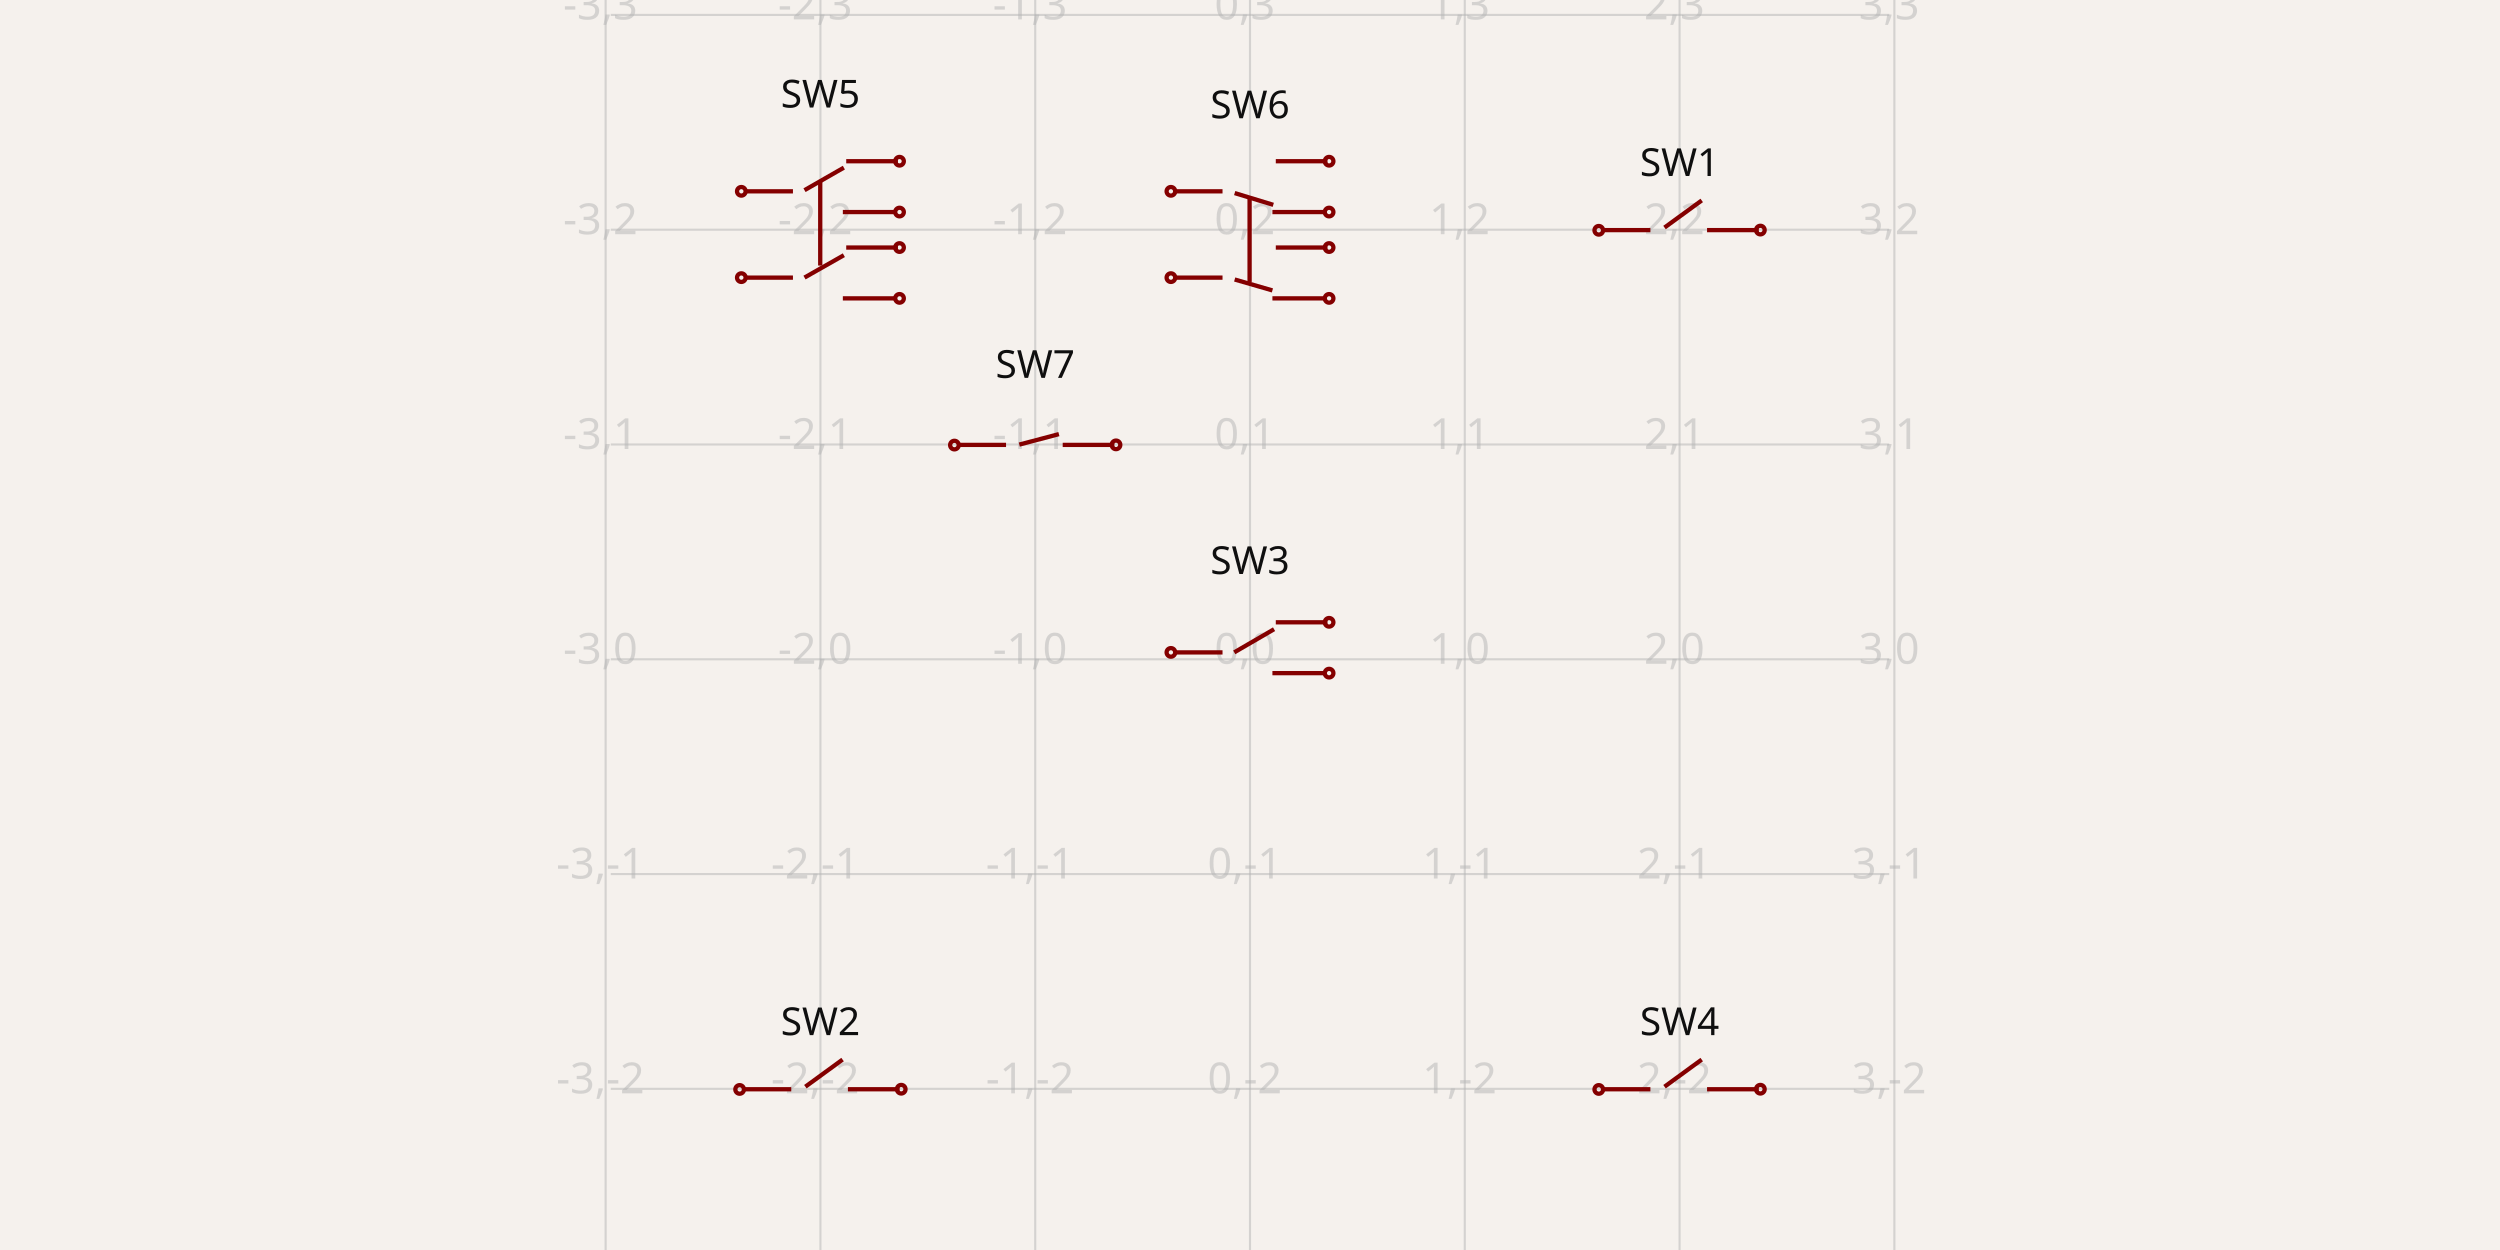
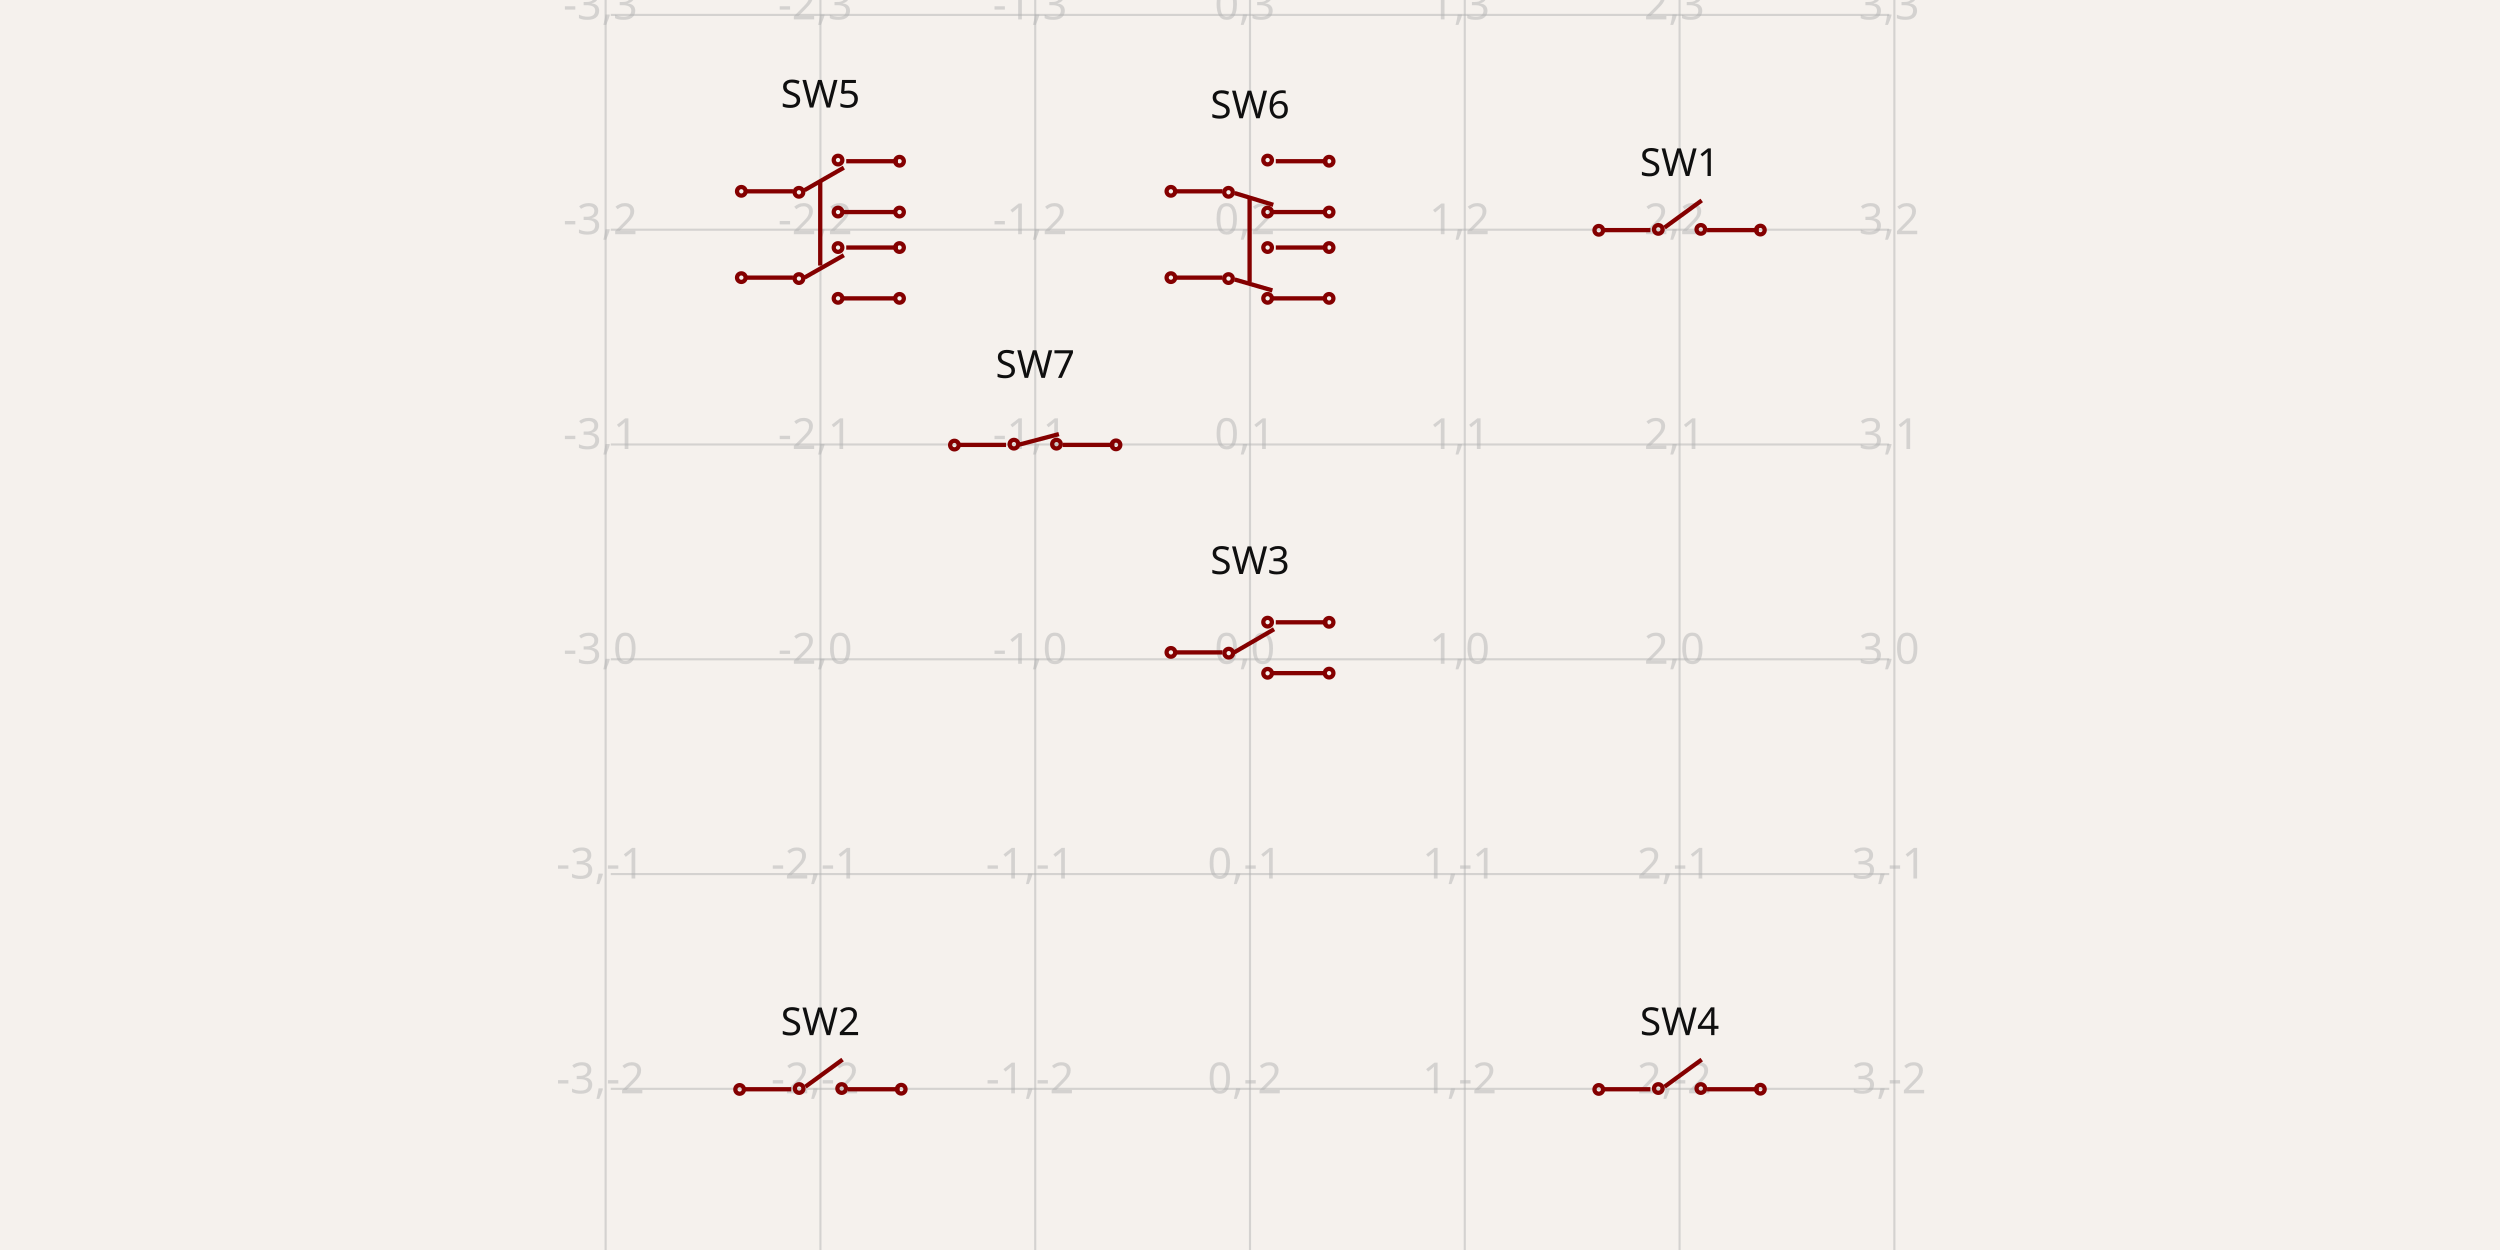
<svg xmlns="http://www.w3.org/2000/svg" width="1200" height="600" style="background-color: rgb(245, 241, 237)" data-real-to-screen-transform="matrix(103.0972873686,0,0,-103.0972873686,600,316.4547935793)">
  <style>
              .boundary { fill: rgb(245, 241, 237); }
              .schematic-boundary { fill: none; stroke: #fff; }
              .component { fill: none; stroke: rgb(132, 0, 0); }
              .chip { fill: rgb(255, 255, 194); stroke: rgb(132, 0, 0); }
              .component-pin { fill: none; stroke: rgb(132, 0, 0); }
              .trace:hover {
                filter: invert(1);
              }
              .trace:hover .trace-crossing-outline {
                opacity: 0;
              }
              .text { font-family: sans-serif; fill: rgb(0, 150, 0); }
              .pin-number { fill: rgb(169, 0, 0); }
              .port-label { fill: rgb(0, 100, 100); }
              .component-name { fill: rgb(0, 100, 100); }
            </style>
  <rect class="boundary" x="0" y="0" width="1200" height="600" />
  <g class="grid">
    <line x1="290.708" y1="600" x2="290.708" y2="7.673861546209082e-11" stroke="rgb(181, 181, 181)" stroke-width="1.031" stroke-opacity="0.5" />
    <line x1="393.805" y1="600" x2="393.805" y2="7.673861546209082e-11" stroke="rgb(181, 181, 181)" stroke-width="1.031" stroke-opacity="0.5" />
    <line x1="496.903" y1="600" x2="496.903" y2="7.673861546209082e-11" stroke="rgb(181, 181, 181)" stroke-width="1.031" stroke-opacity="0.5" />
    <line x1="600" y1="600" x2="600" y2="7.673861546209082e-11" stroke="rgb(181, 181, 181)" stroke-width="1.031" stroke-opacity="0.5" />
    <line x1="703.097" y1="600" x2="703.097" y2="7.673861546209082e-11" stroke="rgb(181, 181, 181)" stroke-width="1.031" stroke-opacity="0.5" />
    <line x1="806.195" y1="600" x2="806.195" y2="7.673861546209082e-11" stroke="rgb(181, 181, 181)" stroke-width="1.031" stroke-opacity="0.5" />
    <line x1="909.292" y1="600" x2="909.292" y2="7.673861546209082e-11" stroke="rgb(181, 181, 181)" stroke-width="1.031" stroke-opacity="0.5" />
    <line x1="293.168" y1="625.747" x2="906.832" y2="625.747" stroke="rgb(181, 181, 181)" stroke-width="1.031" stroke-opacity="0.5" />
    <line x1="293.168" y1="522.649" x2="906.832" y2="522.649" stroke="rgb(181, 181, 181)" stroke-width="1.031" stroke-opacity="0.5" />
    <line x1="293.168" y1="419.552" x2="906.832" y2="419.552" stroke="rgb(181, 181, 181)" stroke-width="1.031" stroke-opacity="0.5" />
    <line x1="293.168" y1="316.455" x2="906.832" y2="316.455" stroke="rgb(181, 181, 181)" stroke-width="1.031" stroke-opacity="0.5" />
    <line x1="293.168" y1="213.358" x2="906.832" y2="213.358" stroke="rgb(181, 181, 181)" stroke-width="1.031" stroke-opacity="0.5" />
    <line x1="293.168" y1="110.26" x2="906.832" y2="110.26" stroke="rgb(181, 181, 181)" stroke-width="1.031" stroke-opacity="0.5" />
    <line x1="293.168" y1="7.163" x2="906.832" y2="7.163" stroke="rgb(181, 181, 181)" stroke-width="1.031" stroke-opacity="0.5" />
    <line x1="293.168" y1="-95.934" x2="906.832" y2="-95.934" stroke="rgb(181, 181, 181)" stroke-width="1.031" stroke-opacity="0.5" />
    <text x="288.208" y="620.747" fill="rgb(181, 181, 181)" font-size="20.619" fill-opacity="0.5" text-anchor="middle" dominant-baseline="middle" font-family="sans-serif">-3,-3</text>
    <text x="288.208" y="517.649" fill="rgb(181, 181, 181)" font-size="20.619" fill-opacity="0.5" text-anchor="middle" dominant-baseline="middle" font-family="sans-serif">-3,-2</text>
    <text x="288.208" y="414.552" fill="rgb(181, 181, 181)" font-size="20.619" fill-opacity="0.5" text-anchor="middle" dominant-baseline="middle" font-family="sans-serif">-3,-1</text>
    <text x="288.208" y="311.455" fill="rgb(181, 181, 181)" font-size="20.619" fill-opacity="0.5" text-anchor="middle" dominant-baseline="middle" font-family="sans-serif">-3,0</text>
    <text x="288.208" y="208.358" fill="rgb(181, 181, 181)" font-size="20.619" fill-opacity="0.5" text-anchor="middle" dominant-baseline="middle" font-family="sans-serif">-3,1</text>
    <text x="288.208" y="105.26" fill="rgb(181, 181, 181)" font-size="20.619" fill-opacity="0.5" text-anchor="middle" dominant-baseline="middle" font-family="sans-serif">-3,2</text>
    <text x="288.208" y="2.163" fill="rgb(181, 181, 181)" font-size="20.619" fill-opacity="0.5" text-anchor="middle" dominant-baseline="middle" font-family="sans-serif">-3,3</text>
    <text x="288.208" y="-100.934" fill="rgb(181, 181, 181)" font-size="20.619" fill-opacity="0.5" text-anchor="middle" dominant-baseline="middle" font-family="sans-serif">-3,4</text>
    <text x="391.305" y="620.747" fill="rgb(181, 181, 181)" font-size="20.619" fill-opacity="0.5" text-anchor="middle" dominant-baseline="middle" font-family="sans-serif">-2,-3</text>
    <text x="391.305" y="517.649" fill="rgb(181, 181, 181)" font-size="20.619" fill-opacity="0.5" text-anchor="middle" dominant-baseline="middle" font-family="sans-serif">-2,-2</text>
    <text x="391.305" y="414.552" fill="rgb(181, 181, 181)" font-size="20.619" fill-opacity="0.5" text-anchor="middle" dominant-baseline="middle" font-family="sans-serif">-2,-1</text>
    <text x="391.305" y="311.455" fill="rgb(181, 181, 181)" font-size="20.619" fill-opacity="0.5" text-anchor="middle" dominant-baseline="middle" font-family="sans-serif">-2,0</text>
    <text x="391.305" y="208.358" fill="rgb(181, 181, 181)" font-size="20.619" fill-opacity="0.5" text-anchor="middle" dominant-baseline="middle" font-family="sans-serif">-2,1</text>
    <text x="391.305" y="105.26" fill="rgb(181, 181, 181)" font-size="20.619" fill-opacity="0.5" text-anchor="middle" dominant-baseline="middle" font-family="sans-serif">-2,2</text>
    <text x="391.305" y="2.163" fill="rgb(181, 181, 181)" font-size="20.619" fill-opacity="0.5" text-anchor="middle" dominant-baseline="middle" font-family="sans-serif">-2,3</text>
    <text x="391.305" y="-100.934" fill="rgb(181, 181, 181)" font-size="20.619" fill-opacity="0.5" text-anchor="middle" dominant-baseline="middle" font-family="sans-serif">-2,4</text>
    <text x="494.403" y="620.747" fill="rgb(181, 181, 181)" font-size="20.619" fill-opacity="0.5" text-anchor="middle" dominant-baseline="middle" font-family="sans-serif">-1,-3</text>
    <text x="494.403" y="517.649" fill="rgb(181, 181, 181)" font-size="20.619" fill-opacity="0.5" text-anchor="middle" dominant-baseline="middle" font-family="sans-serif">-1,-2</text>
    <text x="494.403" y="414.552" fill="rgb(181, 181, 181)" font-size="20.619" fill-opacity="0.5" text-anchor="middle" dominant-baseline="middle" font-family="sans-serif">-1,-1</text>
    <text x="494.403" y="311.455" fill="rgb(181, 181, 181)" font-size="20.619" fill-opacity="0.5" text-anchor="middle" dominant-baseline="middle" font-family="sans-serif">-1,0</text>
    <text x="494.403" y="208.358" fill="rgb(181, 181, 181)" font-size="20.619" fill-opacity="0.5" text-anchor="middle" dominant-baseline="middle" font-family="sans-serif">-1,1</text>
    <text x="494.403" y="105.26" fill="rgb(181, 181, 181)" font-size="20.619" fill-opacity="0.5" text-anchor="middle" dominant-baseline="middle" font-family="sans-serif">-1,2</text>
    <text x="494.403" y="2.163" fill="rgb(181, 181, 181)" font-size="20.619" fill-opacity="0.5" text-anchor="middle" dominant-baseline="middle" font-family="sans-serif">-1,3</text>
    <text x="494.403" y="-100.934" fill="rgb(181, 181, 181)" font-size="20.619" fill-opacity="0.5" text-anchor="middle" dominant-baseline="middle" font-family="sans-serif">-1,4</text>
    <text x="597.5" y="620.747" fill="rgb(181, 181, 181)" font-size="20.619" fill-opacity="0.5" text-anchor="middle" dominant-baseline="middle" font-family="sans-serif">0,-3</text>
    <text x="597.5" y="517.649" fill="rgb(181, 181, 181)" font-size="20.619" fill-opacity="0.5" text-anchor="middle" dominant-baseline="middle" font-family="sans-serif">0,-2</text>
    <text x="597.5" y="414.552" fill="rgb(181, 181, 181)" font-size="20.619" fill-opacity="0.5" text-anchor="middle" dominant-baseline="middle" font-family="sans-serif">0,-1</text>
    <text x="597.5" y="311.455" fill="rgb(181, 181, 181)" font-size="20.619" fill-opacity="0.5" text-anchor="middle" dominant-baseline="middle" font-family="sans-serif">0,0</text>
    <text x="597.5" y="208.358" fill="rgb(181, 181, 181)" font-size="20.619" fill-opacity="0.5" text-anchor="middle" dominant-baseline="middle" font-family="sans-serif">0,1</text>
    <text x="597.5" y="105.26" fill="rgb(181, 181, 181)" font-size="20.619" fill-opacity="0.5" text-anchor="middle" dominant-baseline="middle" font-family="sans-serif">0,2</text>
    <text x="597.5" y="2.163" fill="rgb(181, 181, 181)" font-size="20.619" fill-opacity="0.5" text-anchor="middle" dominant-baseline="middle" font-family="sans-serif">0,3</text>
    <text x="597.5" y="-100.934" fill="rgb(181, 181, 181)" font-size="20.619" fill-opacity="0.5" text-anchor="middle" dominant-baseline="middle" font-family="sans-serif">0,4</text>
    <text x="700.597" y="620.747" fill="rgb(181, 181, 181)" font-size="20.619" fill-opacity="0.5" text-anchor="middle" dominant-baseline="middle" font-family="sans-serif">1,-3</text>
    <text x="700.597" y="517.649" fill="rgb(181, 181, 181)" font-size="20.619" fill-opacity="0.5" text-anchor="middle" dominant-baseline="middle" font-family="sans-serif">1,-2</text>
    <text x="700.597" y="414.552" fill="rgb(181, 181, 181)" font-size="20.619" fill-opacity="0.5" text-anchor="middle" dominant-baseline="middle" font-family="sans-serif">1,-1</text>
    <text x="700.597" y="311.455" fill="rgb(181, 181, 181)" font-size="20.619" fill-opacity="0.5" text-anchor="middle" dominant-baseline="middle" font-family="sans-serif">1,0</text>
    <text x="700.597" y="208.358" fill="rgb(181, 181, 181)" font-size="20.619" fill-opacity="0.5" text-anchor="middle" dominant-baseline="middle" font-family="sans-serif">1,1</text>
    <text x="700.597" y="105.26" fill="rgb(181, 181, 181)" font-size="20.619" fill-opacity="0.5" text-anchor="middle" dominant-baseline="middle" font-family="sans-serif">1,2</text>
    <text x="700.597" y="2.163" fill="rgb(181, 181, 181)" font-size="20.619" fill-opacity="0.5" text-anchor="middle" dominant-baseline="middle" font-family="sans-serif">1,3</text>
    <text x="700.597" y="-100.934" fill="rgb(181, 181, 181)" font-size="20.619" fill-opacity="0.5" text-anchor="middle" dominant-baseline="middle" font-family="sans-serif">1,4</text>
    <text x="803.695" y="620.747" fill="rgb(181, 181, 181)" font-size="20.619" fill-opacity="0.5" text-anchor="middle" dominant-baseline="middle" font-family="sans-serif">2,-3</text>
    <text x="803.695" y="517.649" fill="rgb(181, 181, 181)" font-size="20.619" fill-opacity="0.5" text-anchor="middle" dominant-baseline="middle" font-family="sans-serif">2,-2</text>
    <text x="803.695" y="414.552" fill="rgb(181, 181, 181)" font-size="20.619" fill-opacity="0.5" text-anchor="middle" dominant-baseline="middle" font-family="sans-serif">2,-1</text>
    <text x="803.695" y="311.455" fill="rgb(181, 181, 181)" font-size="20.619" fill-opacity="0.5" text-anchor="middle" dominant-baseline="middle" font-family="sans-serif">2,0</text>
    <text x="803.695" y="208.358" fill="rgb(181, 181, 181)" font-size="20.619" fill-opacity="0.5" text-anchor="middle" dominant-baseline="middle" font-family="sans-serif">2,1</text>
    <text x="803.695" y="105.26" fill="rgb(181, 181, 181)" font-size="20.619" fill-opacity="0.5" text-anchor="middle" dominant-baseline="middle" font-family="sans-serif">2,2</text>
    <text x="803.695" y="2.163" fill="rgb(181, 181, 181)" font-size="20.619" fill-opacity="0.5" text-anchor="middle" dominant-baseline="middle" font-family="sans-serif">2,3</text>
    <text x="803.695" y="-100.934" fill="rgb(181, 181, 181)" font-size="20.619" fill-opacity="0.5" text-anchor="middle" dominant-baseline="middle" font-family="sans-serif">2,4</text>
    <text x="906.792" y="620.747" fill="rgb(181, 181, 181)" font-size="20.619" fill-opacity="0.5" text-anchor="middle" dominant-baseline="middle" font-family="sans-serif">3,-3</text>
    <text x="906.792" y="517.649" fill="rgb(181, 181, 181)" font-size="20.619" fill-opacity="0.5" text-anchor="middle" dominant-baseline="middle" font-family="sans-serif">3,-2</text>
    <text x="906.792" y="414.552" fill="rgb(181, 181, 181)" font-size="20.619" fill-opacity="0.5" text-anchor="middle" dominant-baseline="middle" font-family="sans-serif">3,-1</text>
    <text x="906.792" y="311.455" fill="rgb(181, 181, 181)" font-size="20.619" fill-opacity="0.5" text-anchor="middle" dominant-baseline="middle" font-family="sans-serif">3,0</text>
    <text x="906.792" y="208.358" fill="rgb(181, 181, 181)" font-size="20.619" fill-opacity="0.5" text-anchor="middle" dominant-baseline="middle" font-family="sans-serif">3,1</text>
    <text x="906.792" y="105.26" fill="rgb(181, 181, 181)" font-size="20.619" fill-opacity="0.5" text-anchor="middle" dominant-baseline="middle" font-family="sans-serif">3,2</text>
    <text x="906.792" y="2.163" fill="rgb(181, 181, 181)" font-size="20.619" fill-opacity="0.5" text-anchor="middle" dominant-baseline="middle" font-family="sans-serif">3,3</text>
    <text x="906.792" y="-100.934" fill="rgb(181, 181, 181)" font-size="20.619" fill-opacity="0.5" text-anchor="middle" dominant-baseline="middle" font-family="sans-serif">3,4</text>
  </g>
  <g data-circuit-json-type="schematic_component" data-schematic-component-id="schematic_component_0">
    <rect class="component-overlay" x="768.85" y="96.208" width="75.356" height="14.244" fill="transparent" />
    <path d="M 768.85 110.452 L 792.194 110.452" stroke="rgb(132, 0, 0)" fill="none" stroke-width="2.062px" />
    <path d="M 798.967 109.229 L 816.822 96.208" stroke="rgb(132, 0, 0)" fill="none" stroke-width="2.062px" />
    <path d="M 819.386 110.452 L 844.206 110.452" stroke="rgb(132, 0, 0)" fill="none" stroke-width="2.062px" />
    <text x="806.195" y="84.472" fill="rgb(15, 15, 15)" font-family="sans-serif" text-anchor="middle" dominant-baseline="auto" font-size="18.558px">SW1</text>
    <text x="806.195" y="136.048" fill="rgb(15, 15, 15)" font-family="sans-serif" text-anchor="middle" dominant-baseline="hanging" font-size="18.558px" />
    <circle cx="767.415" cy="110.54" r="2.062px" stroke-width="2.062px" fill="none" stroke="rgb(132, 0, 0)" />
    <circle cx="844.974" cy="110.437" r="2.062px" stroke-width="2.062px" fill="none" stroke="rgb(132, 0, 0)" />
+     <circle cx="816.402" cy="110.108" r="2.062px" stroke-width="2.062px" fill="none" stroke="rgb(132, 0, 0)" />
+     <circle cx="795.988" cy="110.108" r="2.062px" stroke-width="2.062px" fill="none" stroke="rgb(132, 0, 0)" />
  </g>
  <g data-circuit-json-type="schematic_component" data-schematic-component-id="schematic_component_1">
    <rect class="component-overlay" x="356.461" y="508.597" width="75.356" height="14.244" fill="transparent" />
    <path d="M 356.461 522.841 L 379.805 522.841" stroke="rgb(132, 0, 0)" fill="none" stroke-width="2.062px" />
    <path d="M 386.578 521.618 L 404.433 508.597" stroke="rgb(132, 0, 0)" fill="none" stroke-width="2.062px" />
    <path d="M 406.997 522.841 L 431.817 522.841" stroke="rgb(132, 0, 0)" fill="none" stroke-width="2.062px" />
    <text x="393.805" y="496.861" fill="rgb(15, 15, 15)" font-family="sans-serif" text-anchor="middle" dominant-baseline="auto" font-size="18.558px">SW2</text>
    <text x="393.805" y="548.438" fill="rgb(15, 15, 15)" font-family="sans-serif" text-anchor="middle" dominant-baseline="hanging" font-size="18.558px" />
    <circle cx="355.026" cy="522.929" r="2.062px" stroke-width="2.062px" fill="none" stroke="rgb(132, 0, 0)" />
    <circle cx="432.585" cy="522.826" r="2.062px" stroke-width="2.062px" fill="none" stroke="rgb(132, 0, 0)" />
+     <circle cx="404.012" cy="522.497" r="2.062px" stroke-width="2.062px" fill="none" stroke="rgb(132, 0, 0)" />
+     <circle cx="383.598" cy="522.497" r="2.062px" stroke-width="2.062px" fill="none" stroke="rgb(132, 0, 0)" />
  </g>
  <g data-circuit-json-type="schematic_component" data-schematic-component-id="schematic_component_2">
    <rect class="component-overlay" x="563.467" y="298.707" width="73.734" height="24.399" fill="transparent" />
    <path d="M 563.467 313.151 L 586.811 313.151" stroke="rgb(132, 0, 0)" fill="none" stroke-width="2.062px" />
    <path d="M 592.436 313.135 L 611.555 302.021" stroke="rgb(132, 0, 0)" fill="none" stroke-width="2.062px" />
    <path d="M 610.758 323.106 L 635.578 323.106" stroke="rgb(132, 0, 0)" fill="none" stroke-width="2.062px" />
    <path d="M 612.381 298.707 L 637.2 298.707" stroke="rgb(132, 0, 0)" fill="none" stroke-width="2.062px" />
    <text x="600" y="275.532" fill="rgb(15, 15, 15)" font-family="sans-serif" text-anchor="middle" dominant-baseline="auto" font-size="18.558px">SW3</text>
    <text x="600" y="357.378" fill="rgb(15, 15, 15)" font-family="sans-serif" text-anchor="middle" dominant-baseline="hanging" font-size="18.558px" />
    <circle cx="562.032" cy="313.151" r="2.062px" stroke-width="2.062px" fill="none" stroke="rgb(132, 0, 0)" />
    <circle cx="637.968" cy="323.106" r="2.062px" stroke-width="2.062px" fill="none" stroke="rgb(132, 0, 0)" />
    <circle cx="637.968" cy="298.707" r="2.062px" stroke-width="2.062px" fill="none" stroke="rgb(132, 0, 0)" />
+     <circle cx="608.454" cy="323.175" r="2.062px" stroke-width="2.062px" fill="none" stroke="rgb(132, 0, 0)" />
+     <circle cx="589.793" cy="313.519" r="2.062px" stroke-width="2.062px" fill="none" stroke="rgb(132, 0, 0)" />
+     <circle cx="608.454" cy="298.635" r="2.062px" stroke-width="2.062px" fill="none" stroke="rgb(132, 0, 0)" />
  </g>
  <g data-circuit-json-type="schematic_component" data-schematic-component-id="schematic_component_3">
    <rect class="component-overlay" x="768.85" y="508.597" width="75.356" height="14.244" fill="transparent" />
    <path d="M 768.85 522.841 L 792.194 522.841" stroke="rgb(132, 0, 0)" fill="none" stroke-width="2.062px" />
    <path d="M 798.967 521.618 L 816.822 508.597" stroke="rgb(132, 0, 0)" fill="none" stroke-width="2.062px" />
    <path d="M 819.386 522.841 L 844.206 522.841" stroke="rgb(132, 0, 0)" fill="none" stroke-width="2.062px" />
    <text x="806.195" y="496.861" fill="rgb(15, 15, 15)" font-family="sans-serif" text-anchor="middle" dominant-baseline="auto" font-size="18.558px">SW4</text>
    <text x="806.195" y="548.438" fill="rgb(15, 15, 15)" font-family="sans-serif" text-anchor="middle" dominant-baseline="hanging" font-size="18.558px" />
    <circle cx="767.415" cy="522.929" r="2.062px" stroke-width="2.062px" fill="none" stroke="rgb(132, 0, 0)" />
    <circle cx="844.974" cy="522.826" r="2.062px" stroke-width="2.062px" fill="none" stroke="rgb(132, 0, 0)" />
+     <circle cx="816.402" cy="522.497" r="2.062px" stroke-width="2.062px" fill="none" stroke="rgb(132, 0, 0)" />
+     <circle cx="795.988" cy="522.497" r="2.062px" stroke-width="2.062px" fill="none" stroke="rgb(132, 0, 0)" />
  </g>
  <g data-circuit-json-type="schematic_component" data-schematic-component-id="schematic_component_4">
    <rect class="component-overlay" x="357.272" y="77.389" width="73.734" height="65.829" fill="transparent" />
    <path d="M 357.272 91.833 L 380.616 91.833" stroke="rgb(132, 0, 0)" fill="none" stroke-width="2.062px" />
    <path d="M 386.159 91.285 L 405.053 80.465" stroke="rgb(132, 0, 0)" fill="none" stroke-width="2.062px" />
    <path d="M 404.563 101.788 L 429.383 101.788" stroke="rgb(132, 0, 0)" fill="none" stroke-width="2.062px" />
    <path d="M 406.186 77.389 L 431.006 77.389" stroke="rgb(132, 0, 0)" fill="none" stroke-width="2.062px" />
    <path d="M 357.272 133.263 L 380.616 133.263" stroke="rgb(132, 0, 0)" fill="none" stroke-width="2.062px" />
    <path d="M 386.159 133.23 L 405.053 122.498" stroke="rgb(132, 0, 0)" fill="none" stroke-width="2.062px" />
    <path d="M 404.563 143.218 L 429.383 143.218" stroke="rgb(132, 0, 0)" fill="none" stroke-width="2.062px" />
    <path d="M 406.186 118.819 L 431.006 118.819" stroke="rgb(132, 0, 0)" fill="none" stroke-width="2.062px" />
    <path d="M 393.713 127.467 L 393.713 86.98" stroke="rgb(132, 0, 0)" fill="none" stroke-width="2.062px" />
    <text x="393.805" y="51.612" fill="rgb(15, 15, 15)" font-family="sans-serif" text-anchor="middle" dominant-baseline="auto" font-size="18.558px">SW5</text>
    <text x="393.805" y="168.908" fill="rgb(15, 15, 15)" font-family="sans-serif" text-anchor="middle" dominant-baseline="hanging" font-size="18.558px" />
    <circle cx="355.837" cy="91.833" r="2.062px" stroke-width="2.062px" fill="none" stroke="rgb(132, 0, 0)" />
    <circle cx="355.837" cy="133.263" r="2.062px" stroke-width="2.062px" fill="none" stroke="rgb(132, 0, 0)" />
    <circle cx="431.773" cy="77.389" r="2.062px" stroke-width="2.062px" fill="none" stroke="rgb(132, 0, 0)" />
    <circle cx="431.773" cy="101.788" r="2.062px" stroke-width="2.062px" fill="none" stroke="rgb(132, 0, 0)" />
    <circle cx="431.773" cy="118.819" r="2.062px" stroke-width="2.062px" fill="none" stroke="rgb(132, 0, 0)" />
    <circle cx="431.773" cy="143.218" r="2.062px" stroke-width="2.062px" fill="none" stroke="rgb(132, 0, 0)" />
+     <circle cx="402.26" cy="101.788" r="2.062px" stroke-width="2.062px" fill="none" stroke="rgb(132, 0, 0)" />
+     <circle cx="402.26" cy="143.201" r="2.062px" stroke-width="2.062px" fill="none" stroke="rgb(132, 0, 0)" />
+     <circle cx="402.26" cy="76.838" r="2.062px" stroke-width="2.062px" fill="none" stroke="rgb(132, 0, 0)" />
+     <circle cx="402.26" cy="118.823" r="2.062px" stroke-width="2.062px" fill="none" stroke="rgb(132, 0, 0)" />
+     <circle cx="383.493" cy="92.303" r="2.062px" stroke-width="2.062px" fill="none" stroke="rgb(132, 0, 0)" />
+     <circle cx="383.493" cy="133.716" r="2.062px" stroke-width="2.062px" fill="none" stroke="rgb(132, 0, 0)" />
  </g>
  <g data-circuit-json-type="schematic_component" data-schematic-component-id="schematic_component_5">
    <rect class="component-overlay" x="563.467" y="77.389" width="73.734" height="65.829" fill="transparent" />
    <path d="M 563.467 91.833 L 586.811 91.833" stroke="rgb(132, 0, 0)" fill="none" stroke-width="2.062px" />
    <path d="M 592.645 92.677 L 611.176 98.324" stroke="rgb(132, 0, 0)" fill="none" stroke-width="2.062px" />
    <path d="M 610.758 101.788 L 635.578 101.788" stroke="rgb(132, 0, 0)" fill="none" stroke-width="2.062px" />
    <path d="M 612.381 77.389 L 637.2 77.389" stroke="rgb(132, 0, 0)" fill="none" stroke-width="2.062px" />
    <path d="M 563.467 133.263 L 586.811 133.263" stroke="rgb(132, 0, 0)" fill="none" stroke-width="2.062px" />
    <path d="M 592.645 134.158 L 610.758 139.403" stroke="rgb(132, 0, 0)" fill="none" stroke-width="2.062px" />
    <path d="M 610.758 143.218 L 635.578 143.218" stroke="rgb(132, 0, 0)" fill="none" stroke-width="2.062px" />
    <path d="M 612.381 118.819 L 637.2 118.819" stroke="rgb(132, 0, 0)" fill="none" stroke-width="2.062px" />
    <path d="M 599.804 135.341 L 599.804 95.21" stroke="rgb(132, 0, 0)" fill="none" stroke-width="2.062px" />
    <text x="600" y="56.767" fill="rgb(15, 15, 15)" font-family="sans-serif" text-anchor="middle" dominant-baseline="auto" font-size="18.558px">SW6</text>
    <text x="600" y="158.598" fill="rgb(15, 15, 15)" font-family="sans-serif" text-anchor="middle" dominant-baseline="hanging" font-size="18.558px" />
    <circle cx="562.032" cy="91.833" r="2.062px" stroke-width="2.062px" fill="none" stroke="rgb(132, 0, 0)" />
    <circle cx="562.032" cy="133.263" r="2.062px" stroke-width="2.062px" fill="none" stroke="rgb(132, 0, 0)" />
    <circle cx="637.968" cy="77.389" r="2.062px" stroke-width="2.062px" fill="none" stroke="rgb(132, 0, 0)" />
    <circle cx="637.968" cy="101.788" r="2.062px" stroke-width="2.062px" fill="none" stroke="rgb(132, 0, 0)" />
    <circle cx="637.968" cy="118.819" r="2.062px" stroke-width="2.062px" fill="none" stroke="rgb(132, 0, 0)" />
    <circle cx="637.968" cy="143.218" r="2.062px" stroke-width="2.062px" fill="none" stroke="rgb(132, 0, 0)" />
+     <circle cx="608.454" cy="101.788" r="2.062px" stroke-width="2.062px" fill="none" stroke="rgb(132, 0, 0)" />
+     <circle cx="608.454" cy="143.201" r="2.062px" stroke-width="2.062px" fill="none" stroke="rgb(132, 0, 0)" />
+     <circle cx="608.454" cy="76.838" r="2.062px" stroke-width="2.062px" fill="none" stroke="rgb(132, 0, 0)" />
+     <circle cx="608.454" cy="118.823" r="2.062px" stroke-width="2.062px" fill="none" stroke="rgb(132, 0, 0)" />
+     <circle cx="589.687" cy="92.303" r="2.062px" stroke-width="2.062px" fill="none" stroke="rgb(132, 0, 0)" />
+     <circle cx="589.687" cy="133.716" r="2.062px" stroke-width="2.062px" fill="none" stroke="rgb(132, 0, 0)" />
  </g>
  <g data-circuit-json-type="schematic_component" data-schematic-component-id="schematic_component_6">
    <rect class="component-overlay" x="459.558" y="208.378" width="75.356" height="5.171" fill="transparent" />
    <path d="M 459.558 213.549 L 482.902 213.549" stroke="rgb(132, 0, 0)" fill="none" stroke-width="2.062px" />
    <path d="M 489.263 213.398 L 508.275 208.378" stroke="rgb(132, 0, 0)" fill="none" stroke-width="2.062px" />
    <path d="M 510.095 213.549 L 534.914 213.549" stroke="rgb(132, 0, 0)" fill="none" stroke-width="2.062px" />
    <text x="496.903" y="181.375" fill="rgb(15, 15, 15)" font-family="sans-serif" text-anchor="middle" dominant-baseline="auto" font-size="18.558px">SW7</text>
    <text x="496.903" y="242.247" fill="rgb(15, 15, 15)" font-family="sans-serif" text-anchor="middle" dominant-baseline="hanging" font-size="18.558px" />
    <circle cx="458.123" cy="213.637" r="2.062px" stroke-width="2.062px" fill="none" stroke="rgb(132, 0, 0)" />
    <circle cx="535.682" cy="213.534" r="2.062px" stroke-width="2.062px" fill="none" stroke="rgb(132, 0, 0)" />
+     <circle cx="507.11" cy="213.205" r="2.062px" stroke-width="2.062px" fill="none" stroke="rgb(132, 0, 0)" />
+     <circle cx="486.696" cy="213.205" r="2.062px" stroke-width="2.062px" fill="none" stroke="rgb(132, 0, 0)" />
  </g>
</svg>
